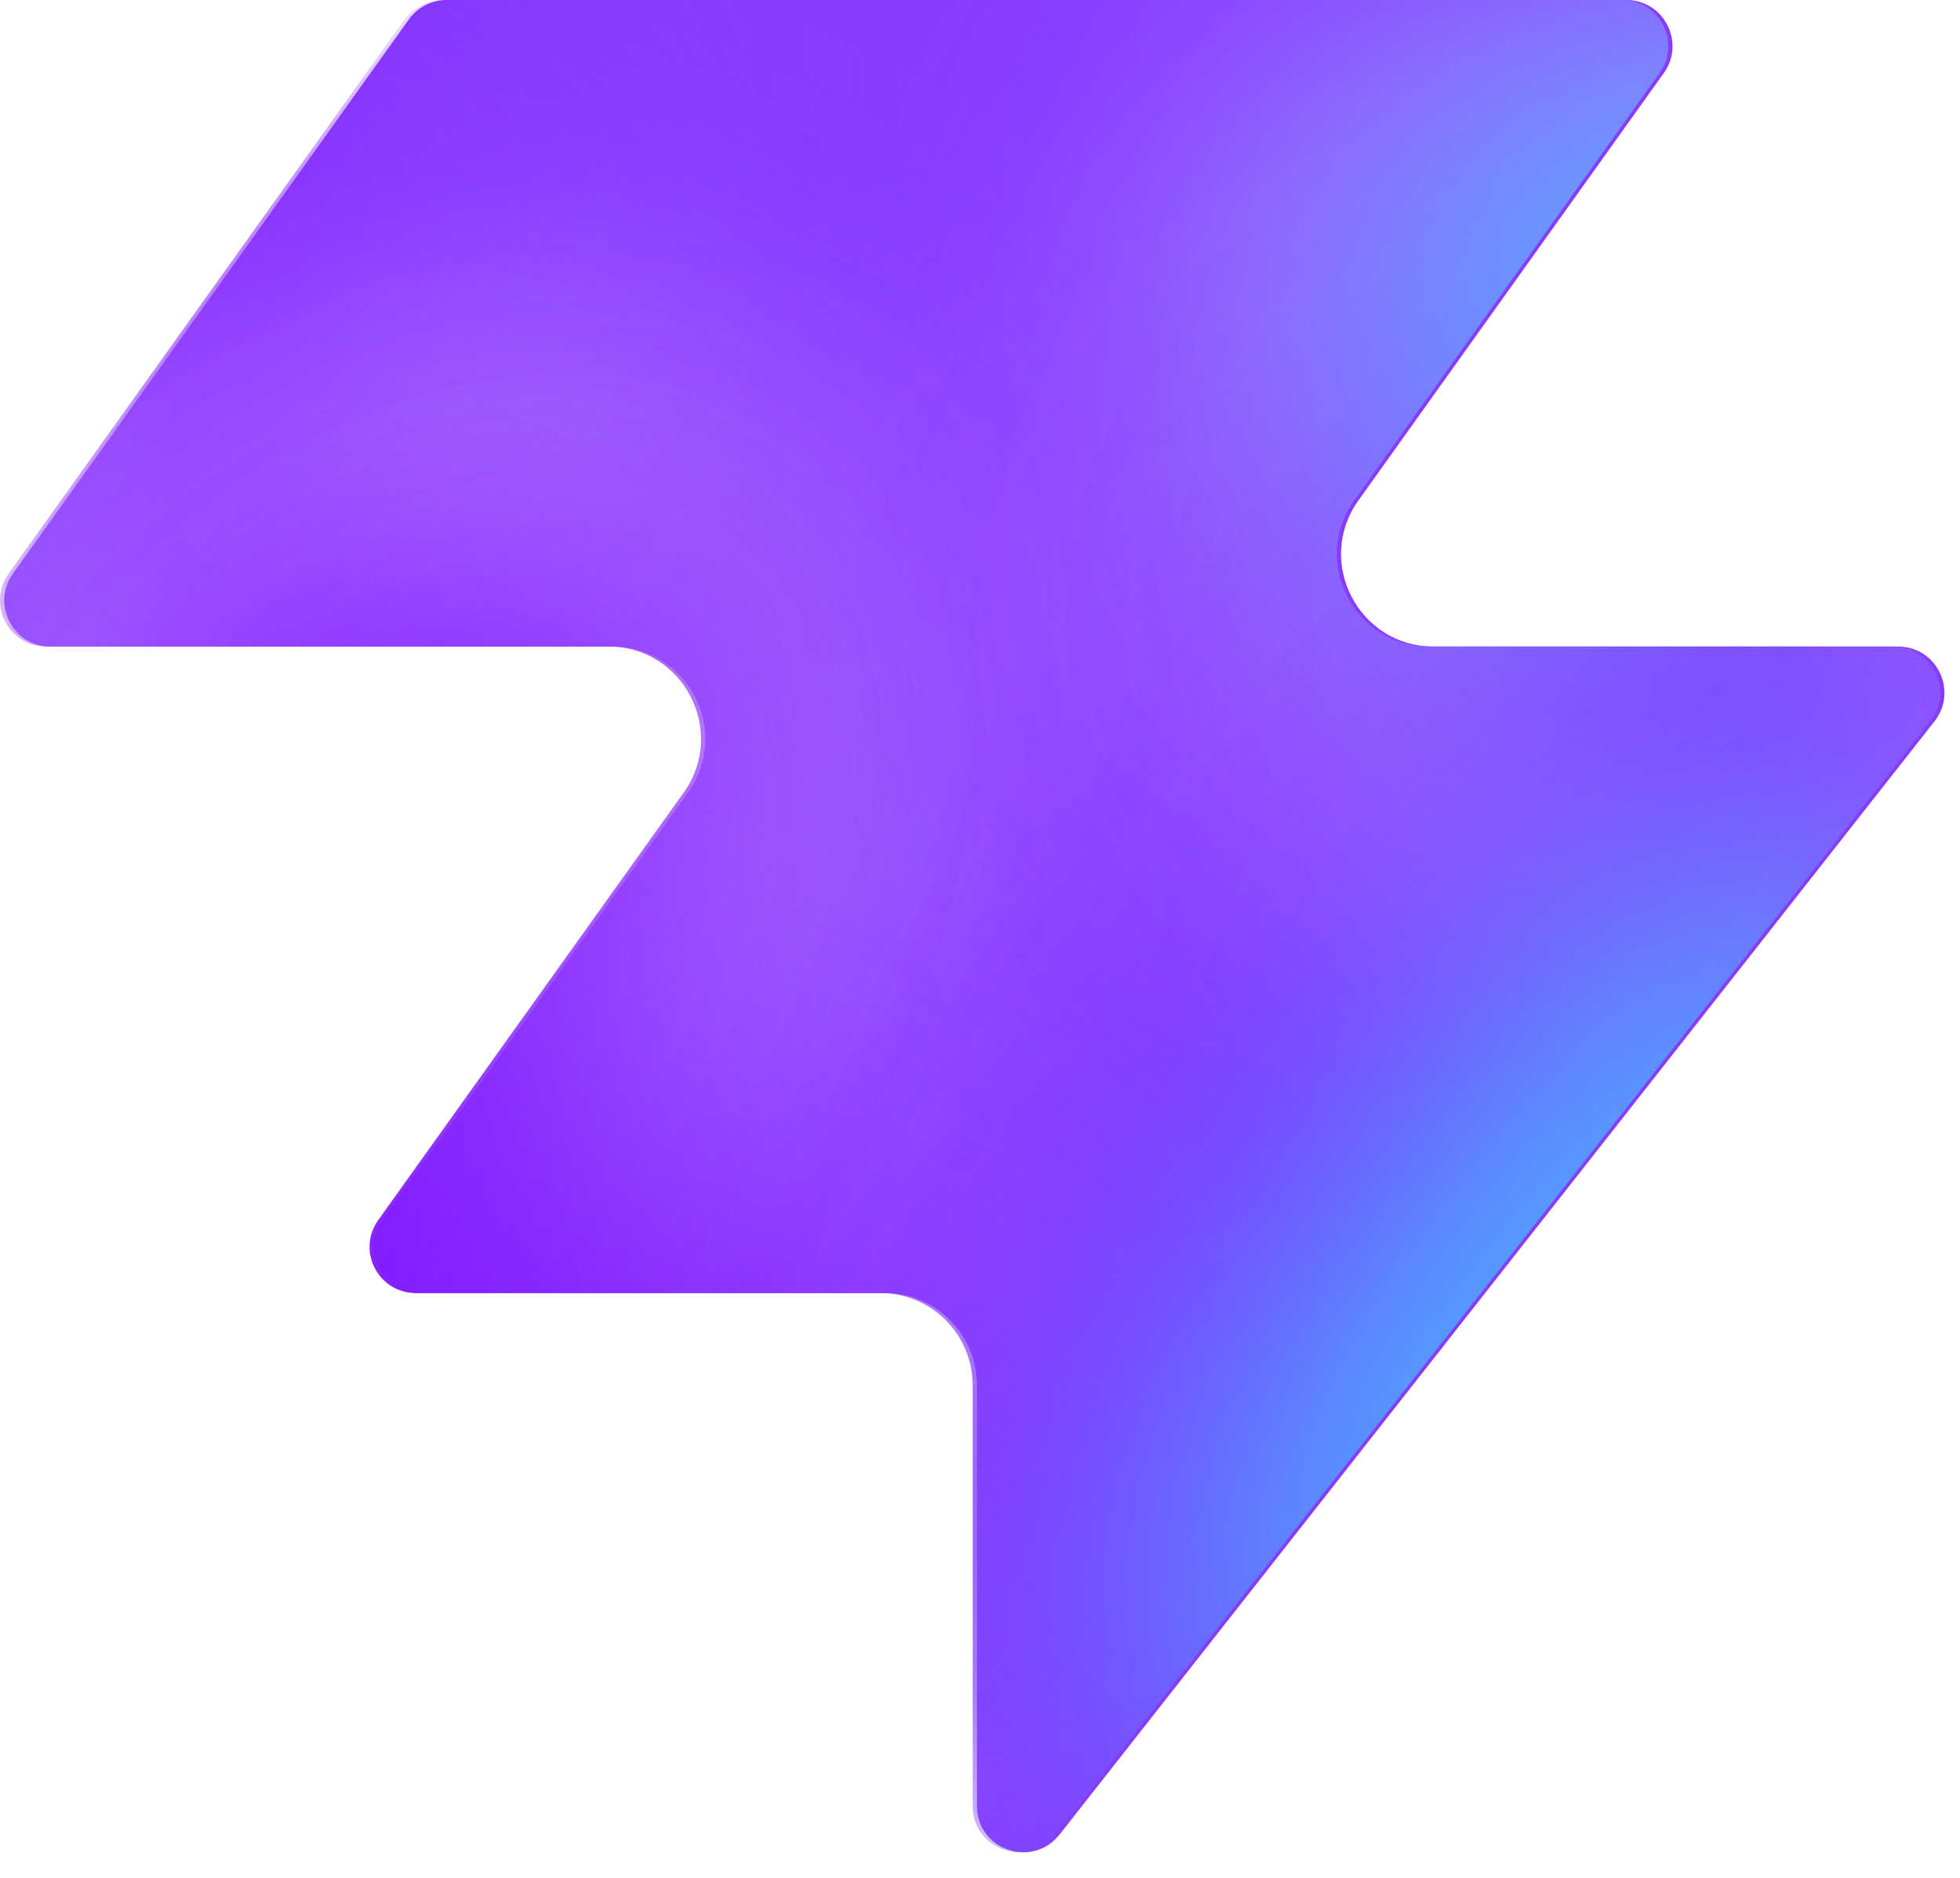
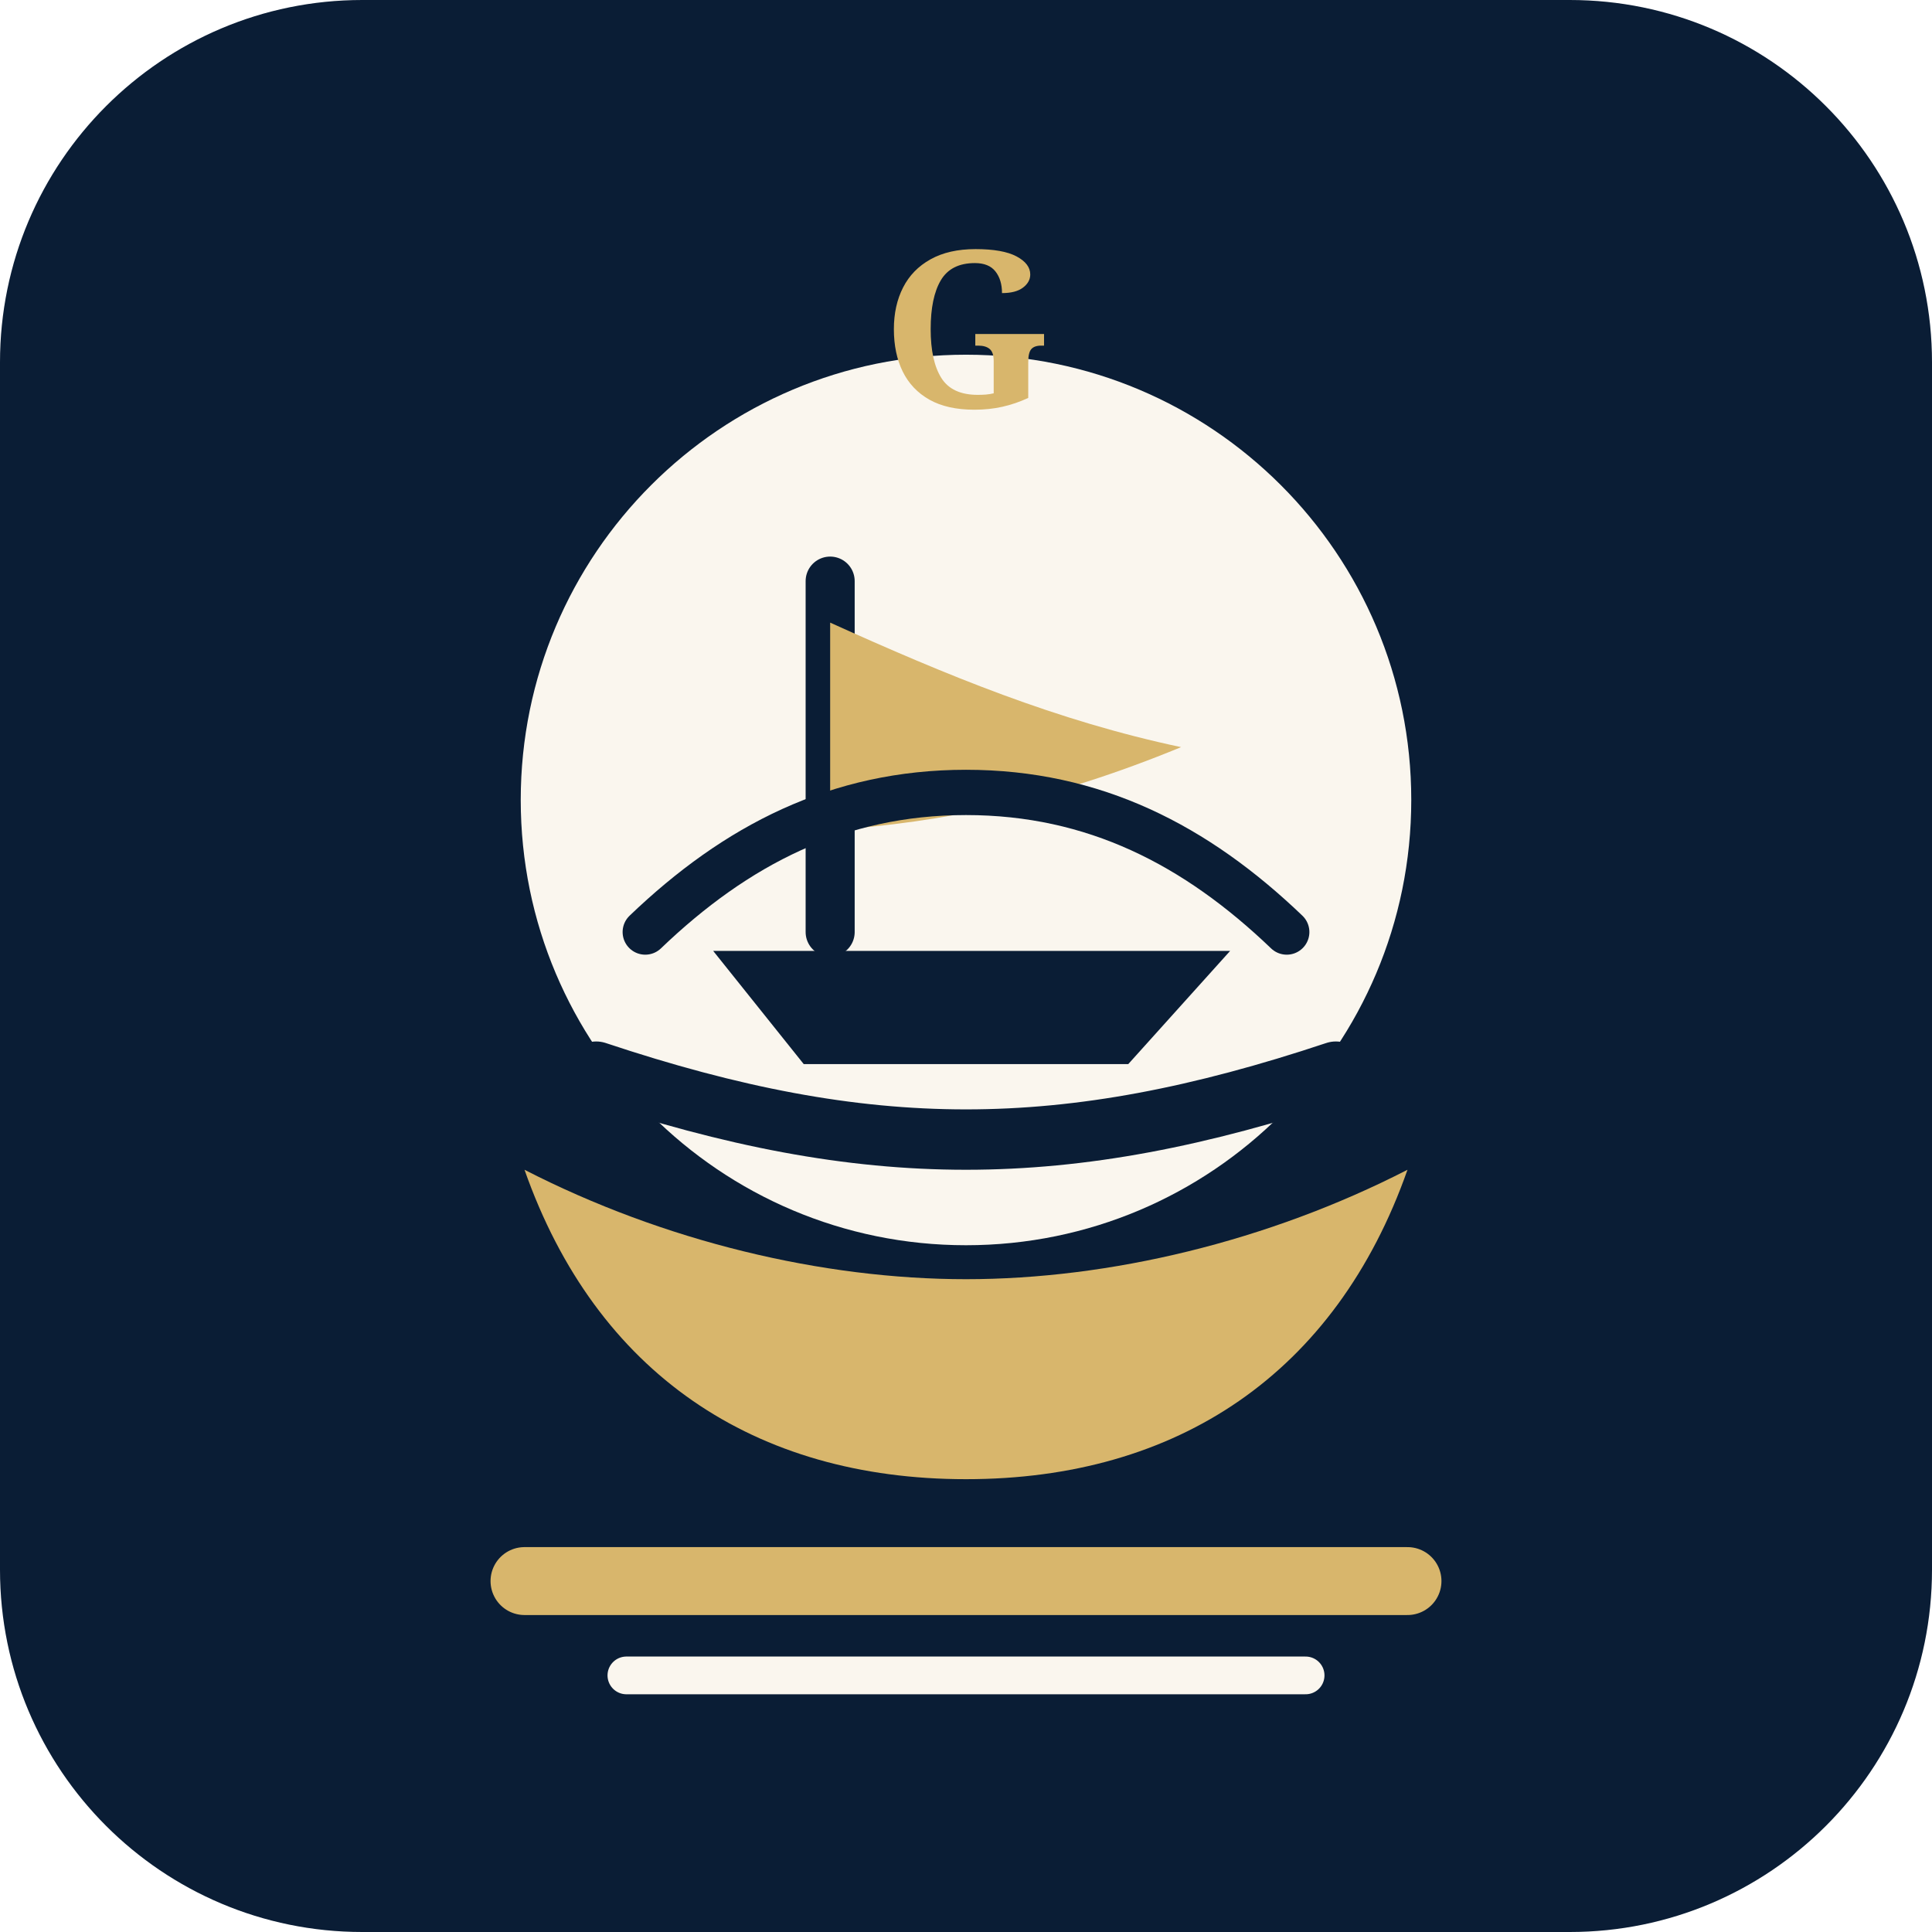
- <svg xmlns="http://www.w3.org/2000/svg" width="48" height="46" fill="none" viewBox="0 0 48 46">
-   <path fill="#863bff" d="M25.946 44.938c-.664.845-2.021.375-2.021-.698V33.937a2.26 2.26 0 0 0-2.262-2.262H10.287c-.92 0-1.456-1.04-.92-1.788l7.48-10.471c1.07-1.497 0-3.578-1.842-3.578H1.237c-.92 0-1.456-1.04-.92-1.788L10.013.474c.214-.297.556-.474.92-.474h28.894c.92 0 1.456 1.04.92 1.788l-7.48 10.471c-1.07 1.498 0 3.579 1.842 3.579h11.377c.943 0 1.473 1.088.89 1.83L25.947 44.94z" style="fill:#863bff;fill:color(display-p3 .525 .23 1);fill-opacity:1" />
-   <mask id="a" width="48" height="46" x="0" y="0" maskUnits="userSpaceOnUse" style="mask-type:alpha">
-     <path fill="#000" d="M25.842 44.938c-.664.844-2.021.375-2.021-.698V33.937a2.26 2.26 0 0 0-2.262-2.262H10.183c-.92 0-1.456-1.04-.92-1.788l7.48-10.471c1.07-1.498 0-3.579-1.842-3.579H1.133c-.92 0-1.456-1.04-.92-1.787L9.91.473c.214-.297.556-.474.92-.474h28.894c.92 0 1.456 1.04.92 1.788l-7.48 10.471c-1.07 1.498 0 3.578 1.842 3.578h11.377c.943 0 1.473 1.088.89 1.832L25.843 44.94z" style="fill:#000;fill-opacity:1" />
-   </mask>
-   <g mask="url(#a)">
-     <g filter="url(#b)">
-       <ellipse cx="5.508" cy="14.704" fill="#ede6ff" rx="5.508" ry="14.704" style="fill:#ede6ff;fill:color(display-p3 .927 .903 1);fill-opacity:1" transform="matrix(.00324 1 1 -.00324 -4.47 31.516)" />
-     </g>
-     <g filter="url(#c)">
-       <ellipse cx="10.399" cy="29.851" fill="#ede6ff" rx="10.399" ry="29.851" style="fill:#ede6ff;fill:color(display-p3 .927 .903 1);fill-opacity:1" transform="matrix(.00324 1 1 -.00324 -39.328 7.883)" />
-     </g>
-     <g filter="url(#d)">
-       <ellipse cx="5.508" cy="30.487" fill="#7e14ff" rx="5.508" ry="30.487" style="fill:#7e14ff;fill:color(display-p3 .492 .077 1);fill-opacity:1" transform="rotate(89.814 -25.913 -14.639)scale(1 -1)" />
-     </g>
-     <g filter="url(#e)">
-       <ellipse cx="5.508" cy="30.599" fill="#7e14ff" rx="5.508" ry="30.599" style="fill:#7e14ff;fill:color(display-p3 .492 .077 1);fill-opacity:1" transform="rotate(89.814 -32.644 -3.334)scale(1 -1)" />
-     </g>
-     <g filter="url(#f)">
-       <ellipse cx="5.508" cy="30.599" fill="#7e14ff" rx="5.508" ry="30.599" style="fill:#7e14ff;fill:color(display-p3 .492 .077 1);fill-opacity:1" transform="matrix(.00324 1 1 -.00324 -34.34 30.47)" />
-     </g>
-     <g filter="url(#g)">
-       <ellipse cx="14.072" cy="22.078" fill="#ede6ff" rx="14.072" ry="22.078" style="fill:#ede6ff;fill:color(display-p3 .927 .903 1);fill-opacity:1" transform="rotate(93.35 24.506 48.493)scale(-1 1)" />
-     </g>
-     <g filter="url(#h)">
-       <ellipse cx="3.47" cy="21.501" fill="#7e14ff" rx="3.47" ry="21.501" style="fill:#7e14ff;fill:color(display-p3 .492 .077 1);fill-opacity:1" transform="rotate(89.009 28.708 47.59)scale(-1 1)" />
-     </g>
-     <g filter="url(#i)">
-       <ellipse cx="3.47" cy="21.501" fill="#7e14ff" rx="3.47" ry="21.501" style="fill:#7e14ff;fill:color(display-p3 .492 .077 1);fill-opacity:1" transform="rotate(89.009 28.708 47.59)scale(-1 1)" />
-     </g>
-     <g filter="url(#j)">
-       <ellipse cx=".387" cy="8.972" fill="#7e14ff" rx="4.407" ry="29.108" style="fill:#7e14ff;fill:color(display-p3 .492 .077 1);fill-opacity:1" transform="rotate(39.51 .387 8.972)" />
-     </g>
-     <g filter="url(#k)">
-       <ellipse cx="47.523" cy="-6.092" fill="#7e14ff" rx="4.407" ry="29.108" style="fill:#7e14ff;fill:color(display-p3 .492 .077 1);fill-opacity:1" transform="rotate(37.892 47.523 -6.092)" />
-     </g>
-     <g filter="url(#l)">
-       <ellipse cx="41.412" cy="6.333" fill="#47bfff" rx="5.971" ry="9.665" style="fill:#47bfff;fill:color(display-p3 .28 .748 1);fill-opacity:1" transform="rotate(37.892 41.412 6.333)" />
-     </g>
-     <g filter="url(#m)">
-       <ellipse cx="-1.879" cy="38.332" fill="#7e14ff" rx="4.407" ry="29.108" style="fill:#7e14ff;fill:color(display-p3 .492 .077 1);fill-opacity:1" transform="rotate(37.892 -1.88 38.332)" />
-     </g>
-     <g filter="url(#n)">
-       <ellipse cx="-1.879" cy="38.332" fill="#7e14ff" rx="4.407" ry="29.108" style="fill:#7e14ff;fill:color(display-p3 .492 .077 1);fill-opacity:1" transform="rotate(37.892 -1.88 38.332)" />
-     </g>
-     <g filter="url(#o)">
-       <ellipse cx="35.651" cy="29.907" fill="#7e14ff" rx="4.407" ry="29.108" style="fill:#7e14ff;fill:color(display-p3 .492 .077 1);fill-opacity:1" transform="rotate(37.892 35.651 29.907)" />
-     </g>
-     <g filter="url(#p)">
-       <ellipse cx="38.418" cy="32.4" fill="#47bfff" rx="5.971" ry="15.297" style="fill:#47bfff;fill:color(display-p3 .28 .748 1);fill-opacity:1" transform="rotate(37.892 38.418 32.4)" />
-     </g>
-   </g>
-   <defs>
-     <filter id="b" width="60.045" height="41.654" x="-19.77" y="16.149" color-interpolation-filters="sRGB" filterUnits="userSpaceOnUse">
-       <feFlood flood-opacity="0" result="BackgroundImageFix" />
-       <feBlend in="SourceGraphic" in2="BackgroundImageFix" result="shape" />
-       <feGaussianBlur result="effect1_foregroundBlur_2002_17158" stdDeviation="7.659" />
-     </filter>
-     <filter id="c" width="90.34" height="51.437" x="-54.613" y="-7.533" color-interpolation-filters="sRGB" filterUnits="userSpaceOnUse">
-       <feFlood flood-opacity="0" result="BackgroundImageFix" />
-       <feBlend in="SourceGraphic" in2="BackgroundImageFix" result="shape" />
-       <feGaussianBlur result="effect1_foregroundBlur_2002_17158" stdDeviation="7.659" />
-     </filter>
-     <filter id="d" width="79.355" height="29.4" x="-49.64" y="2.03" color-interpolation-filters="sRGB" filterUnits="userSpaceOnUse">
-       <feFlood flood-opacity="0" result="BackgroundImageFix" />
-       <feBlend in="SourceGraphic" in2="BackgroundImageFix" result="shape" />
-       <feGaussianBlur result="effect1_foregroundBlur_2002_17158" stdDeviation="4.596" />
-     </filter>
-     <filter id="e" width="79.579" height="29.4" x="-45.045" y="20.029" color-interpolation-filters="sRGB" filterUnits="userSpaceOnUse">
-       <feFlood flood-opacity="0" result="BackgroundImageFix" />
-       <feBlend in="SourceGraphic" in2="BackgroundImageFix" result="shape" />
-       <feGaussianBlur result="effect1_foregroundBlur_2002_17158" stdDeviation="4.596" />
-     </filter>
-     <filter id="f" width="79.579" height="29.4" x="-43.513" y="21.178" color-interpolation-filters="sRGB" filterUnits="userSpaceOnUse">
-       <feFlood flood-opacity="0" result="BackgroundImageFix" />
-       <feBlend in="SourceGraphic" in2="BackgroundImageFix" result="shape" />
-       <feGaussianBlur result="effect1_foregroundBlur_2002_17158" stdDeviation="4.596" />
-     </filter>
-     <filter id="g" width="74.749" height="58.852" x="15.756" y="-17.901" color-interpolation-filters="sRGB" filterUnits="userSpaceOnUse">
-       <feFlood flood-opacity="0" result="BackgroundImageFix" />
-       <feBlend in="SourceGraphic" in2="BackgroundImageFix" result="shape" />
-       <feGaussianBlur result="effect1_foregroundBlur_2002_17158" stdDeviation="7.659" />
-     </filter>
-     <filter id="h" width="61.377" height="25.362" x="23.548" y="2.284" color-interpolation-filters="sRGB" filterUnits="userSpaceOnUse">
-       <feFlood flood-opacity="0" result="BackgroundImageFix" />
-       <feBlend in="SourceGraphic" in2="BackgroundImageFix" result="shape" />
-       <feGaussianBlur result="effect1_foregroundBlur_2002_17158" stdDeviation="4.596" />
-     </filter>
-     <filter id="i" width="61.377" height="25.362" x="23.548" y="2.284" color-interpolation-filters="sRGB" filterUnits="userSpaceOnUse">
-       <feFlood flood-opacity="0" result="BackgroundImageFix" />
-       <feBlend in="SourceGraphic" in2="BackgroundImageFix" result="shape" />
-       <feGaussianBlur result="effect1_foregroundBlur_2002_17158" stdDeviation="4.596" />
-     </filter>
-     <filter id="j" width="56.045" height="63.649" x="-27.636" y="-22.853" color-interpolation-filters="sRGB" filterUnits="userSpaceOnUse">
-       <feFlood flood-opacity="0" result="BackgroundImageFix" />
-       <feBlend in="SourceGraphic" in2="BackgroundImageFix" result="shape" />
-       <feGaussianBlur result="effect1_foregroundBlur_2002_17158" stdDeviation="4.596" />
-     </filter>
-     <filter id="k" width="54.814" height="64.646" x="20.116" y="-38.415" color-interpolation-filters="sRGB" filterUnits="userSpaceOnUse">
-       <feFlood flood-opacity="0" result="BackgroundImageFix" />
-       <feBlend in="SourceGraphic" in2="BackgroundImageFix" result="shape" />
-       <feGaussianBlur result="effect1_foregroundBlur_2002_17158" stdDeviation="4.596" />
-     </filter>
-     <filter id="l" width="33.541" height="35.313" x="24.641" y="-11.323" color-interpolation-filters="sRGB" filterUnits="userSpaceOnUse">
-       <feFlood flood-opacity="0" result="BackgroundImageFix" />
-       <feBlend in="SourceGraphic" in2="BackgroundImageFix" result="shape" />
-       <feGaussianBlur result="effect1_foregroundBlur_2002_17158" stdDeviation="4.596" />
-     </filter>
-     <filter id="m" width="54.814" height="64.646" x="-29.286" y="6.009" color-interpolation-filters="sRGB" filterUnits="userSpaceOnUse">
-       <feFlood flood-opacity="0" result="BackgroundImageFix" />
-       <feBlend in="SourceGraphic" in2="BackgroundImageFix" result="shape" />
-       <feGaussianBlur result="effect1_foregroundBlur_2002_17158" stdDeviation="4.596" />
-     </filter>
-     <filter id="n" width="54.814" height="64.646" x="-29.286" y="6.009" color-interpolation-filters="sRGB" filterUnits="userSpaceOnUse">
-       <feFlood flood-opacity="0" result="BackgroundImageFix" />
-       <feBlend in="SourceGraphic" in2="BackgroundImageFix" result="shape" />
-       <feGaussianBlur result="effect1_foregroundBlur_2002_17158" stdDeviation="4.596" />
-     </filter>
-     <filter id="o" width="54.814" height="64.646" x="8.244" y="-2.416" color-interpolation-filters="sRGB" filterUnits="userSpaceOnUse">
-       <feFlood flood-opacity="0" result="BackgroundImageFix" />
-       <feBlend in="SourceGraphic" in2="BackgroundImageFix" result="shape" />
-       <feGaussianBlur result="effect1_foregroundBlur_2002_17158" stdDeviation="4.596" />
-     </filter>
-     <filter id="p" width="39.409" height="43.623" x="18.713" y="10.588" color-interpolation-filters="sRGB" filterUnits="userSpaceOnUse">
-       <feFlood flood-opacity="0" result="BackgroundImageFix" />
-       <feBlend in="SourceGraphic" in2="BackgroundImageFix" result="shape" />
-       <feGaussianBlur result="effect1_foregroundBlur_2002_17158" stdDeviation="4.596" />
-     </filter>
-   </defs>
+ <svg xmlns="http://www.w3.org/2000/svg" width="512" height="512" viewBox="0 0 512 512" fill="none">
+   <rect width="512" height="512" rx="96" fill="#0A1D35" />
+   <circle cx="256" cy="212" r="118" fill="#FAF6EE" />
+   <path d="M139 310C176 329 218 339 256 339C294 339 336 329 373 310C354 364 312 392 256 392C200 392 158 364 139 310Z" fill="#D8B66C" />
+   <path d="M158 284C194 296 225 302 256 302C287 302 318 296 354 284" stroke="#0A1D35" stroke-width="16" stroke-linecap="round" />
+   <path d="M189 252H326L299 282H213L189 252Z" fill="#0A1D35" />
+   <path d="M220 247V154" stroke="#0A1D35" stroke-width="13" stroke-linecap="round" />
+   <path d="M220 165C251 179 280 191 313 198C279 212 250 218 220 220V165Z" fill="#D8B66C" />
+   <path d="M171 247C195 224 222 210 256 210C290 210 317 224 341 247" stroke="#0A1D35" stroke-width="12" stroke-linecap="round" />
+   <path d="M139 419H373" stroke="#D8B66C" stroke-width="18" stroke-linecap="round" />
+   <path d="M166 444H346" stroke="#FAF6EE" stroke-width="10" stroke-linecap="round" />
+   <text x="256" y="108" text-anchor="middle" fill="#D8B66C" font-size="58" font-family="Georgia, serif" font-weight="700">G</text>
</svg>
